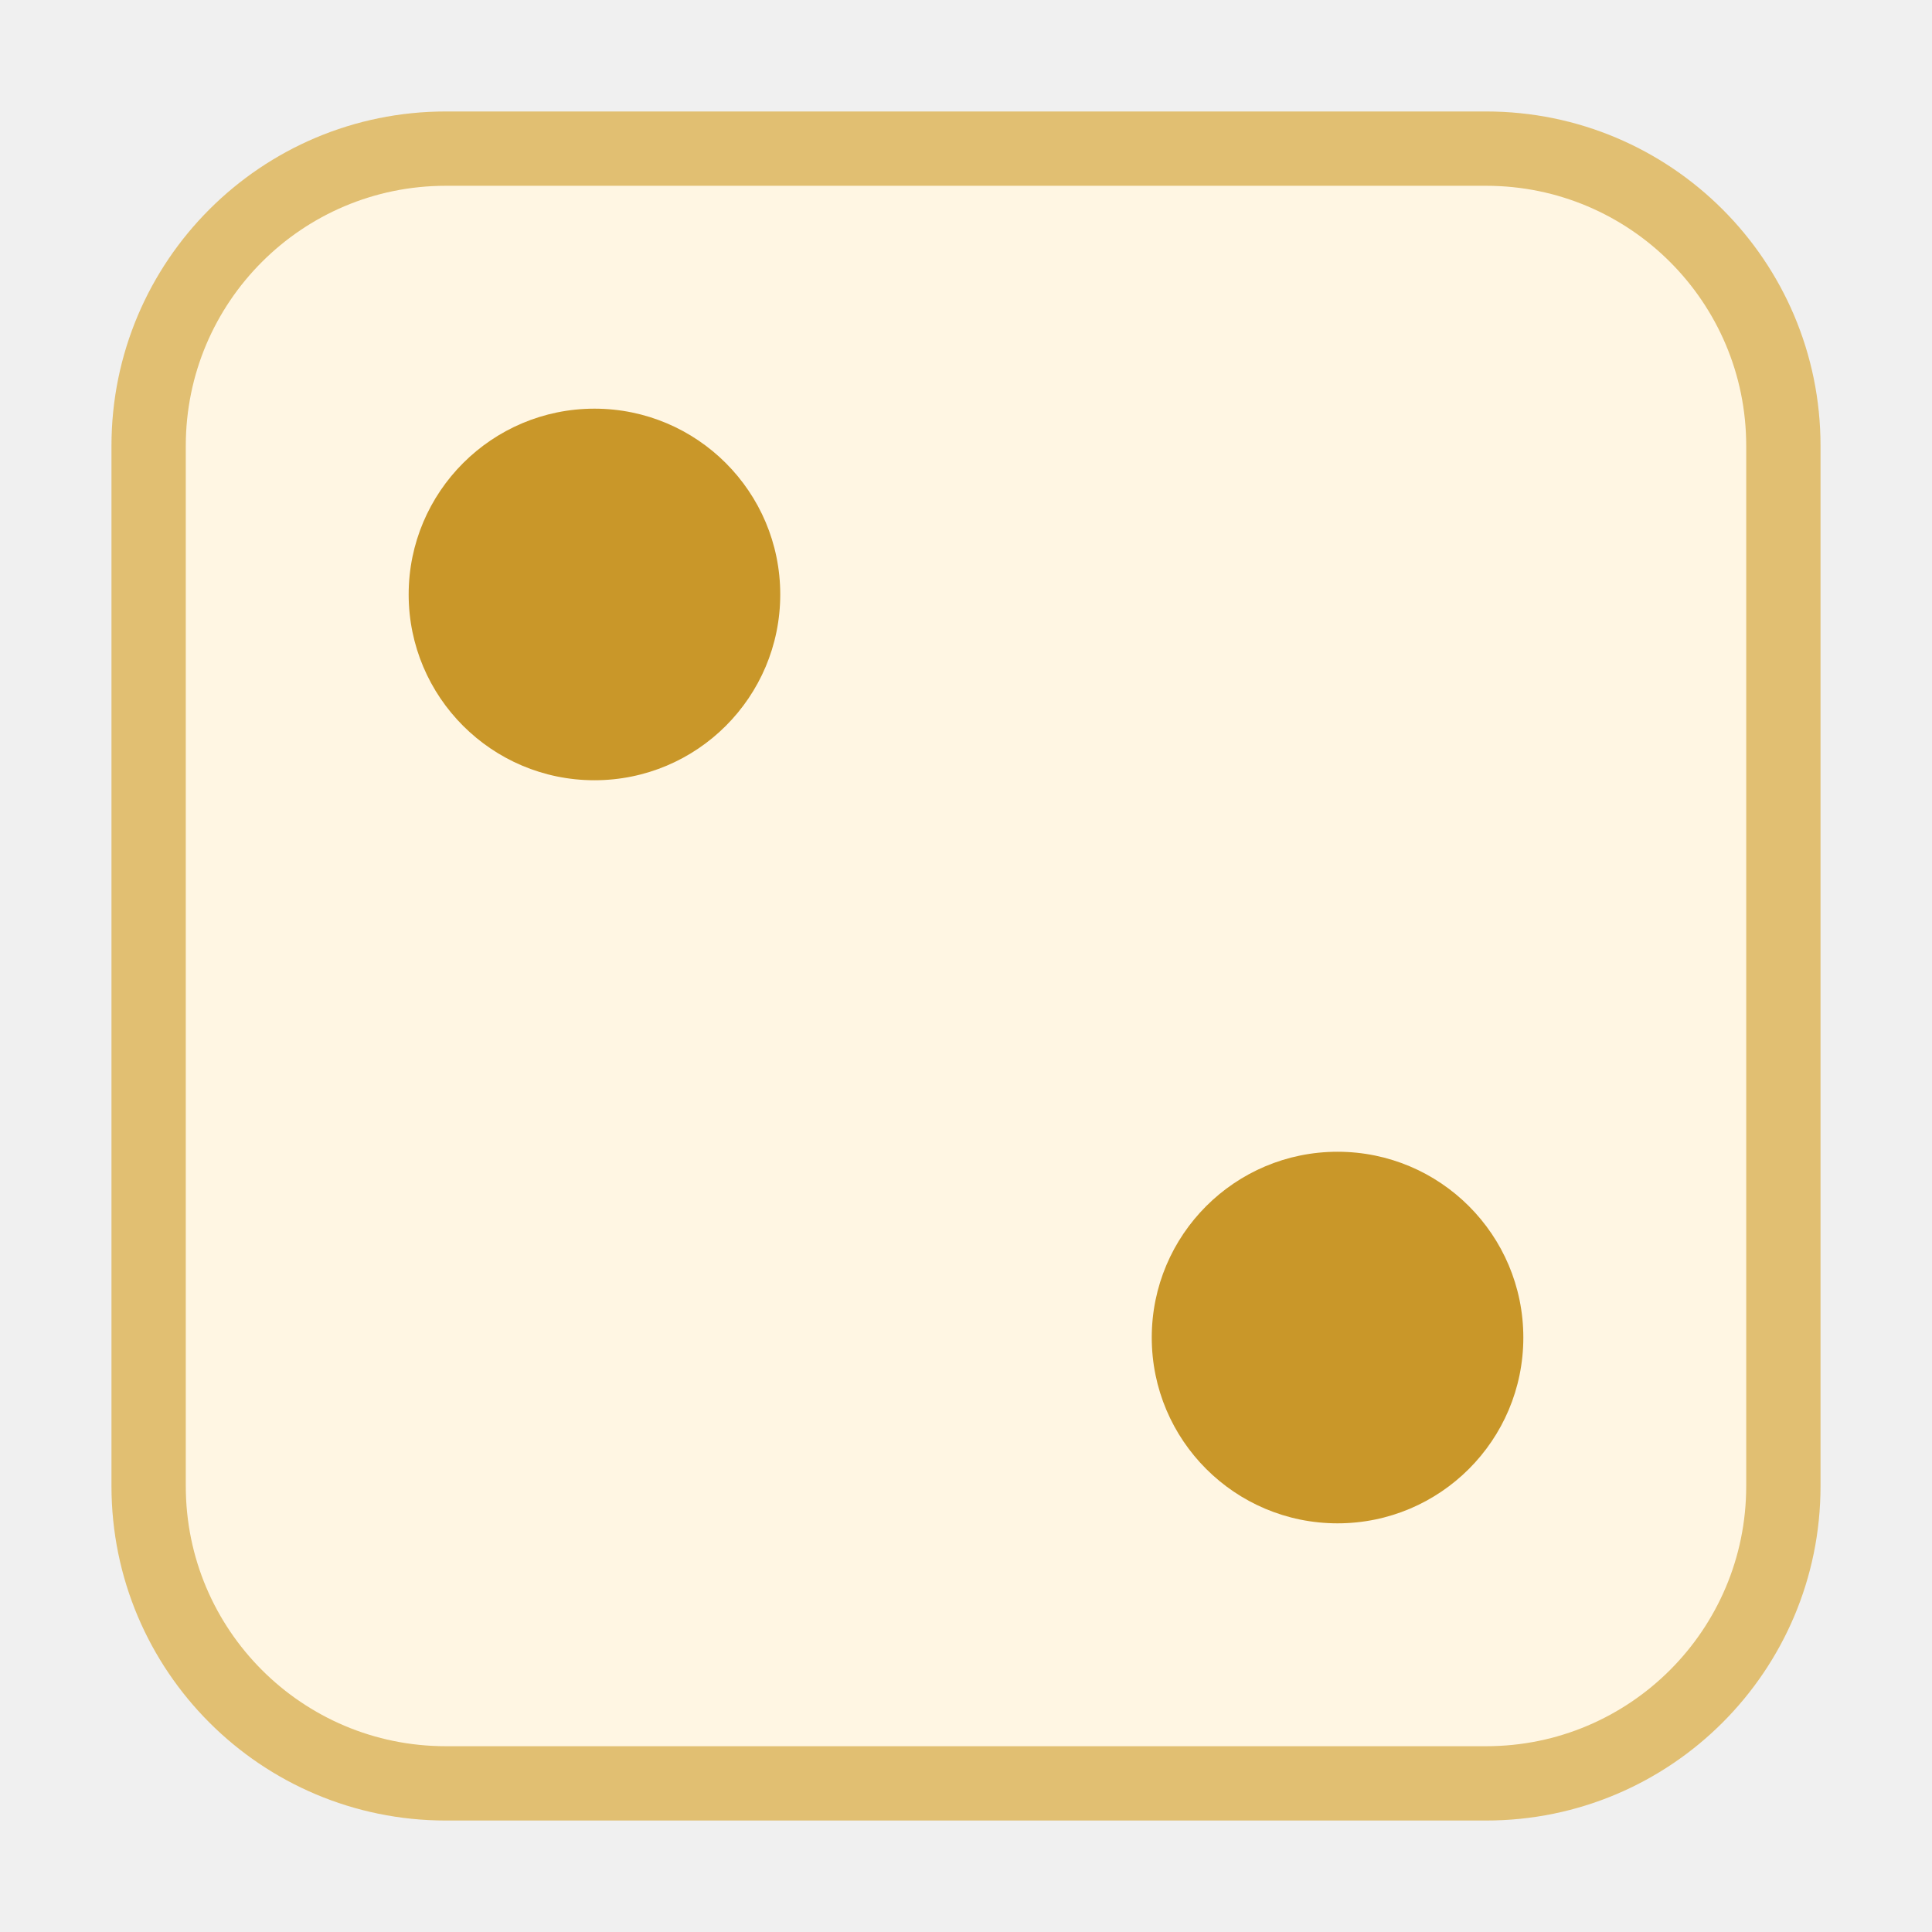
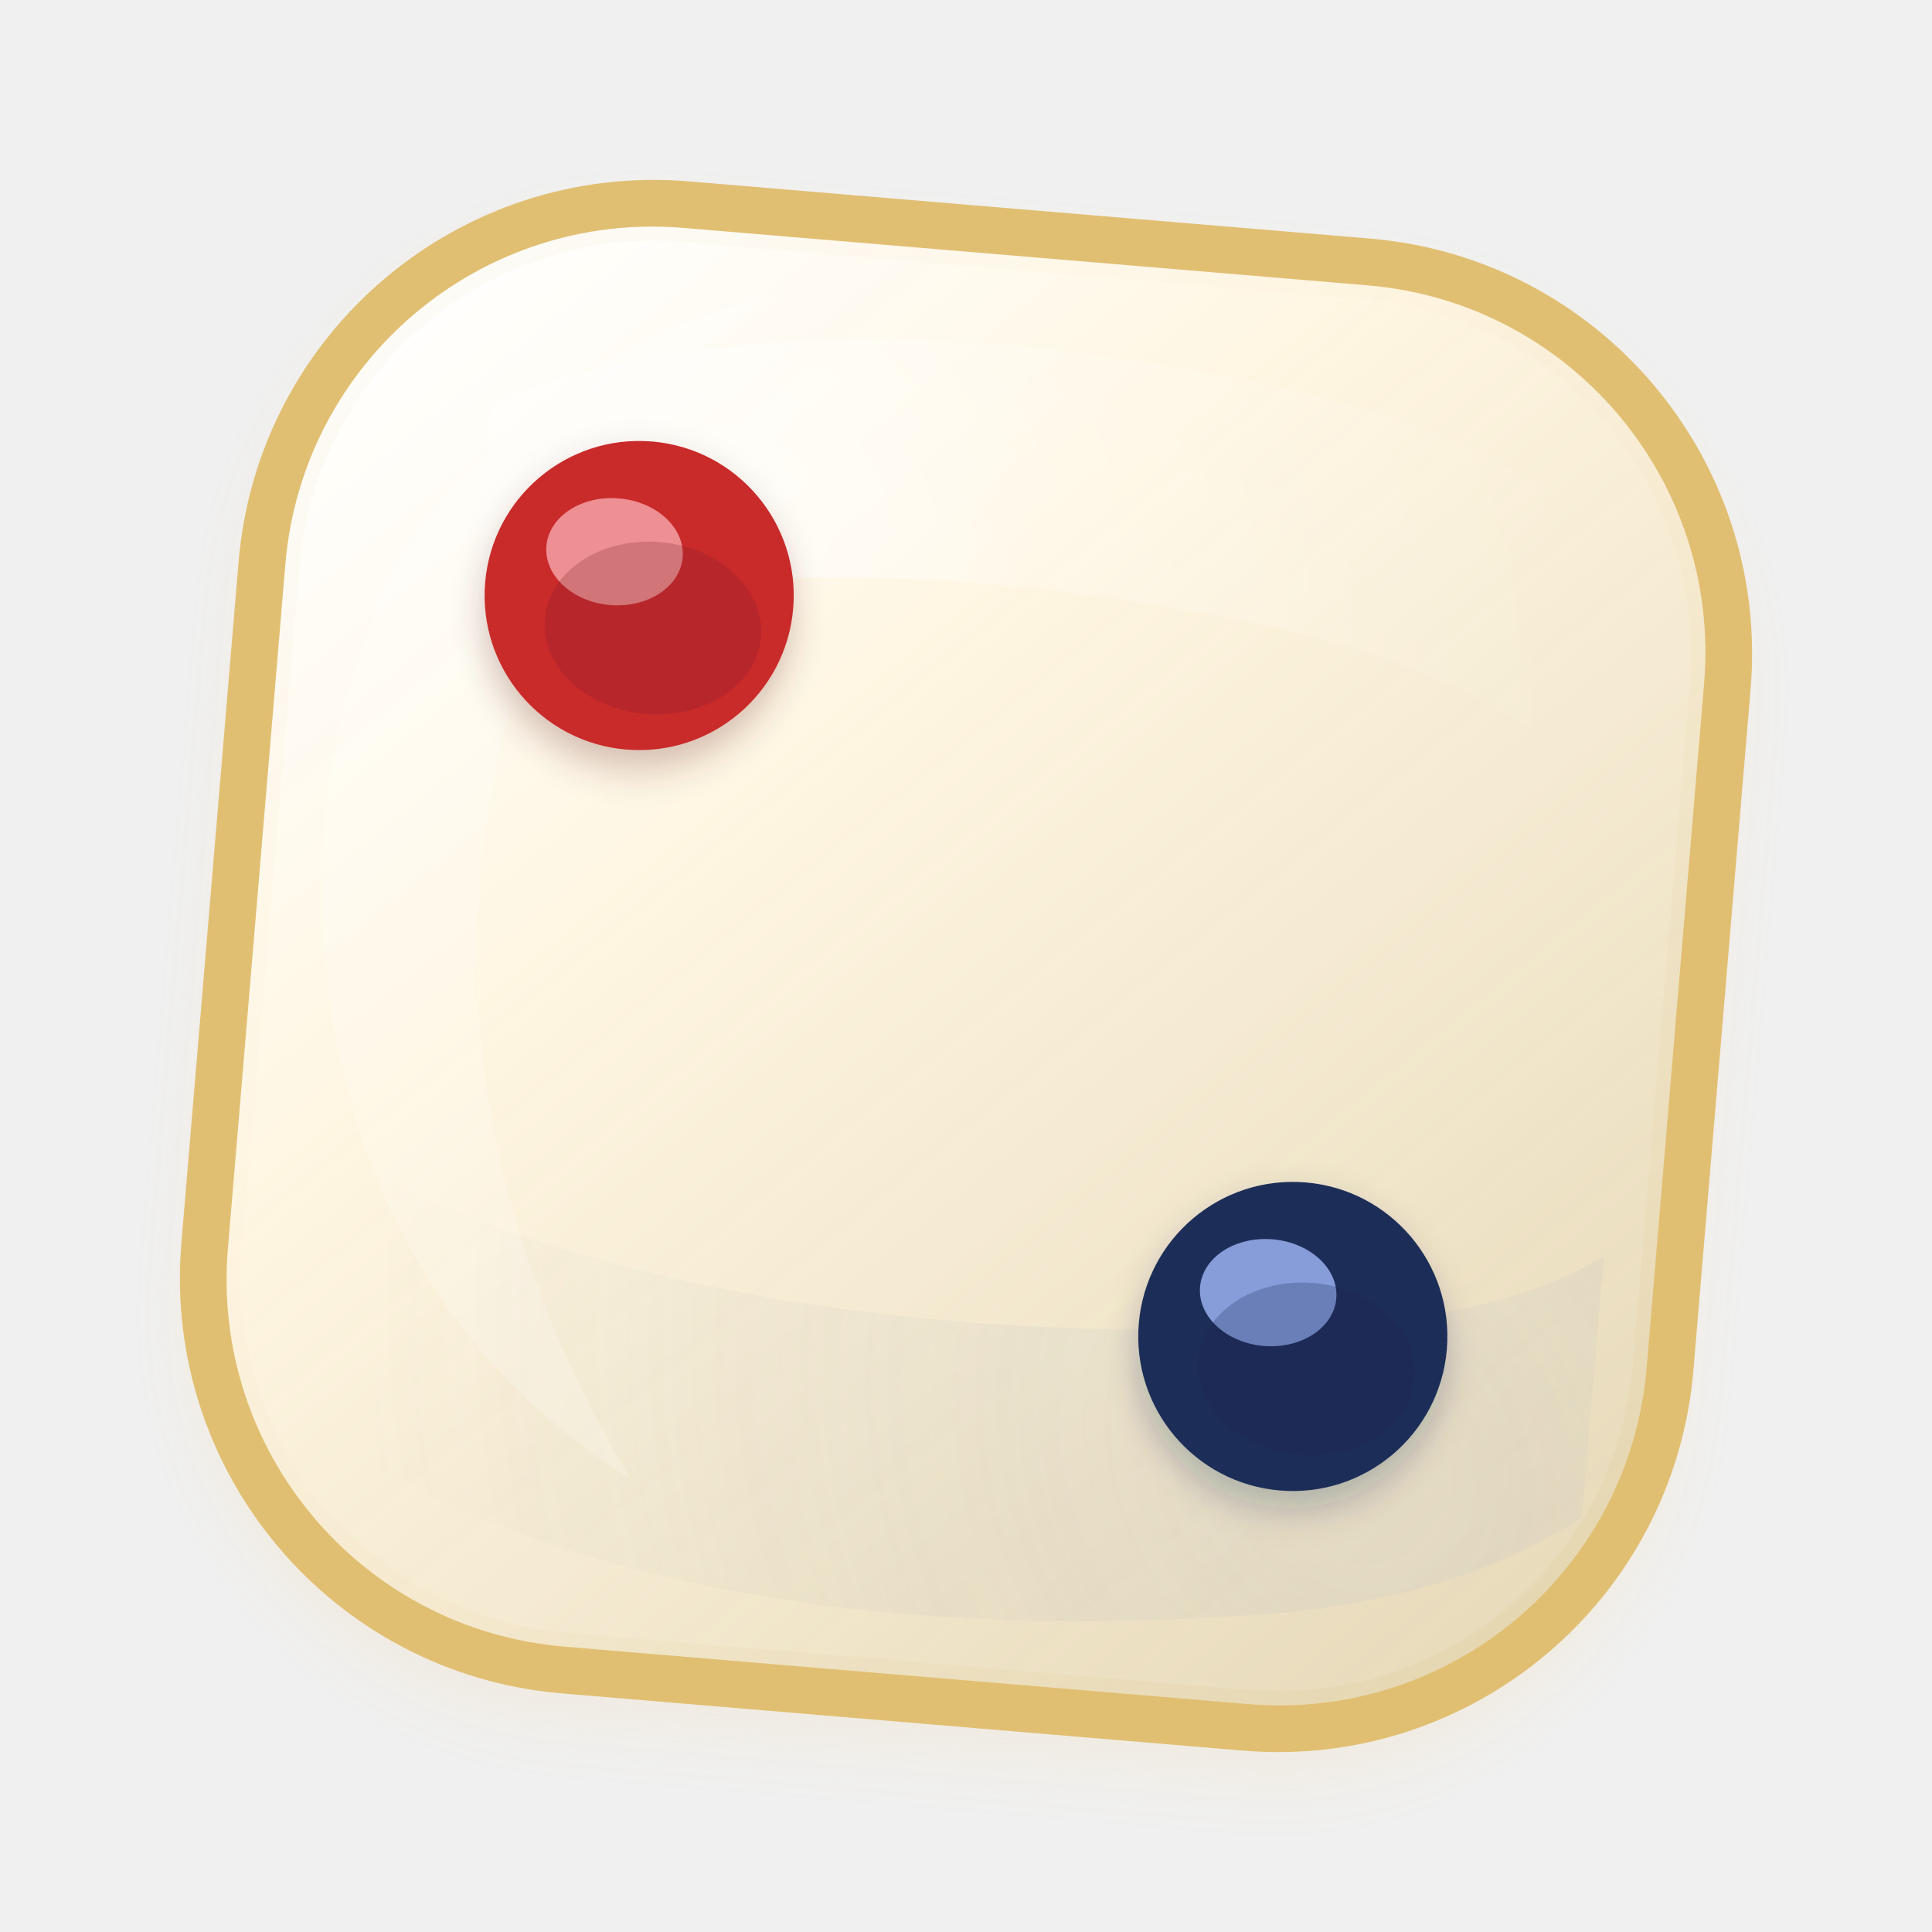
- <svg xmlns="http://www.w3.org/2000/svg" preserveAspectRatio="none" width="100%" height="100%" overflow="visible" style="display:block;" viewBox="0 0 25.997 25.997" fill="none">
-   <g>
-     <path d="M19.997 2H5.999C3.79 2 2 3.79 2 5.999V19.997C2 22.206 3.79 23.997 5.999 23.997H19.997C22.206 23.997 23.997 22.206 23.997 19.997V5.999C23.997 3.79 22.206 2 19.997 2Z" fill="#FFF6E3" stroke="#E1BF72" stroke-width="1" />
-     <path d="M7.999 10.499C9.38 10.499 10.499 9.38 10.499 7.999C10.499 6.619 9.38 5.499 7.999 5.499C6.619 5.499 5.499 6.619 5.499 7.999C5.499 9.38 6.619 10.499 7.999 10.499Z" fill="#C99729" />
-     <path d="M17.998 20.498C19.379 20.498 20.498 19.379 20.498 17.998C20.498 16.617 19.379 15.498 17.998 15.498C16.617 15.498 15.498 16.617 15.498 17.998C15.498 19.379 16.617 20.498 17.998 20.498Z" fill="#C99729" />
+ <svg xmlns="http://www.w3.org/2000/svg" preserveAspectRatio="xMidYMid meet" width="100%" height="100%" viewBox="0 0 26 26" fill="none">
+   <defs>
+     <linearGradient id="dieTopLight" x1="4.9" y1="4.6" x2="21.1" y2="21.4" gradientUnits="userSpaceOnUse">
+       <stop offset="0" stop-color="#FFFFFF" stop-opacity="0.94" />
+       <stop offset="0.34" stop-color="#FFF6E3" stop-opacity="0.98" />
+       <stop offset="1" stop-color="#E6D9B8" stop-opacity="0.92" />
+     </linearGradient>
+     <radialGradient id="bodyGloss" cx="0" cy="0" r="1" gradientUnits="userSpaceOnUse" gradientTransform="translate(9.4 7.2) rotate(37.8) scale(12.6 10.2)">
+       <stop offset="0" stop-color="#FFFFFF" stop-opacity="0.84" />
+       <stop offset="0.36" stop-color="#FFFFFF" stop-opacity="0.3" />
+       <stop offset="1" stop-color="#FFFFFF" stop-opacity="0" />
+     </radialGradient>
+     <radialGradient id="bodyDepth" cx="0" cy="0" r="1" gradientUnits="userSpaceOnUse" gradientTransform="translate(18.7 19.2) rotate(-128.4) scale(14.8 12.6)">
+       <stop offset="0" stop-color="#B8C2D3" stop-opacity="0.18" />
+       <stop offset="1" stop-color="#7E8796" stop-opacity="0" />
+     </radialGradient>
+     <radialGradient id="pipGloss" cx="0" cy="0" r="1" gradientUnits="userSpaceOnUse" gradientTransform="translate(12.38 11.94) rotate(134.6) scale(3.34 3.2)">
+       <stop offset="0" stop-color="#FFFFFF" stop-opacity="0.22" />
+       <stop offset="0.48" stop-color="#FFFFFF" stop-opacity="0.08" />
+       <stop offset="1" stop-color="#000000" stop-opacity="0" />
+     </radialGradient>
+     <filter id="dieShadow" x="-44%" y="-44%" width="188%" height="200%" color-interpolation-filters="sRGB">
+       <feDropShadow dx="0" dy="1.9" stdDeviation="1.42" flood-color="#000000" flood-opacity="0.2" />
+       <feDropShadow dx="0" dy="0.5" stdDeviation="0.32" flood-color="#F2C86F" flood-opacity="0.1" />
+     </filter>
+     <filter id="innerShadow" x="-20%" y="-20%" width="140%" height="140%" color-interpolation-filters="sRGB">
+       <feOffset dx="0" dy="0.45" />
+       <feGaussianBlur stdDeviation="0.58" />
+       <feComposite in2="SourceAlpha" operator="arithmetic" k2="-1" k3="1" />
+       <feColorMatrix type="matrix" values="0 0 0 0 0.34 0 0 0 0 0.28 0 0 0 0 0.18 0 0 0 0.18 0" />
+       <feBlend in2="SourceGraphic" mode="multiply" />
+     </filter>
+     <filter id="pipShadow-0" x="-120%" y="-120%" width="340%" height="340%" color-interpolation-filters="sRGB">
+       <feDropShadow dx="0" dy="0.24" stdDeviation="0.24" flood-color="#4A151A" flood-opacity="0.24" />
+     </filter>
+     <filter id="pipShadow-1" x="-120%" y="-120%" width="340%" height="340%" color-interpolation-filters="sRGB">
+       <feDropShadow dx="0" dy="0.24" stdDeviation="0.24" flood-color="#132448" flood-opacity="0.24" />
+     </filter>
+   </defs>
+   <g filter="url(#dieShadow)" transform="rotate(4.8 13 13)">
+     <rect x="3.2" y="3.2" width="19.6" height="19.6" rx="5.2" fill="#FFF6E3" stroke="#E1BF72" stroke-width="0.82" />
+     <rect x="3.42" y="3.42" width="19.16" height="19.16" rx="4.96" fill="url(#dieTopLight)" />
+     <path d="M6 6C8.42 4.74 12.04 4.3 16.48 4.88C18.96 5.2 20.62 5.92 21.64 7.1V10.24C20.62 9.12 18.96 8.38 16.48 8.08C12.04 7.54 8.42 7.96 6 9.18V6Z" fill="url(#bodyGloss)" opacity="0.74" />
+     <path d="M5.56 16.58C8.82 17.76 13.1 18.12 18.24 17.42C19.72 17.22 20.98 16.82 21.88 16.18V19.7C20.86 20.5 19.48 21.08 17.72 21.36C12.76 22.14 8.64 21.76 5.56 20.36V16.58Z" fill="url(#bodyDepth)" opacity="0.86" />
+     <path d="M4.9 8.28C5.92 6.28 7.6 4.86 9.88 4.14C7.84 5.8 6.66 8.28 6.42 11.44C6.2 14.56 7.1 17.5 9.08 20.26C6.86 19.1 5.38 17.24 4.68 14.84C4.02 12.56 4.1 10.4 4.9 8.28Z" fill="#FFFFFF" opacity="0.18" />
+     <rect x="3.58" y="3.58" width="18.84" height="18.84" rx="4.86" filter="url(#innerShadow)" fill="transparent" />
+     <g filter="url(#pipShadow-0)">
+       <circle cx="8.2" cy="8.4" r="2.08" fill="#C92A2A" />
+       <ellipse cx="7.82" cy="7.84" rx="0.92" ry="0.72" fill="#F19A9E" opacity="0.9" />
+       <ellipse cx="8.42" cy="8.82" rx="1.46" ry="1.16" fill="#7E2026" opacity="0.24" />
+       <circle cx="8.2" cy="8.4" r="2.08" fill="url(#pipGloss)" opacity="0.34" />
+     </g>
+     <g filter="url(#pipShadow-1)">
+       <circle cx="17.8" cy="17.6" r="2.08" fill="#1F2E58" />
+       <ellipse cx="17.42" cy="17.04" rx="0.92" ry="0.72" fill="#91A8E8" opacity="0.9" />
+       <ellipse cx="18.02" cy="18.02" rx="1.46" ry="1.16" fill="#142146" opacity="0.24" />
+       <circle cx="17.8" cy="17.6" r="2.08" fill="url(#pipGloss)" opacity="0.34" />
+     </g>
  </g>
</svg>
